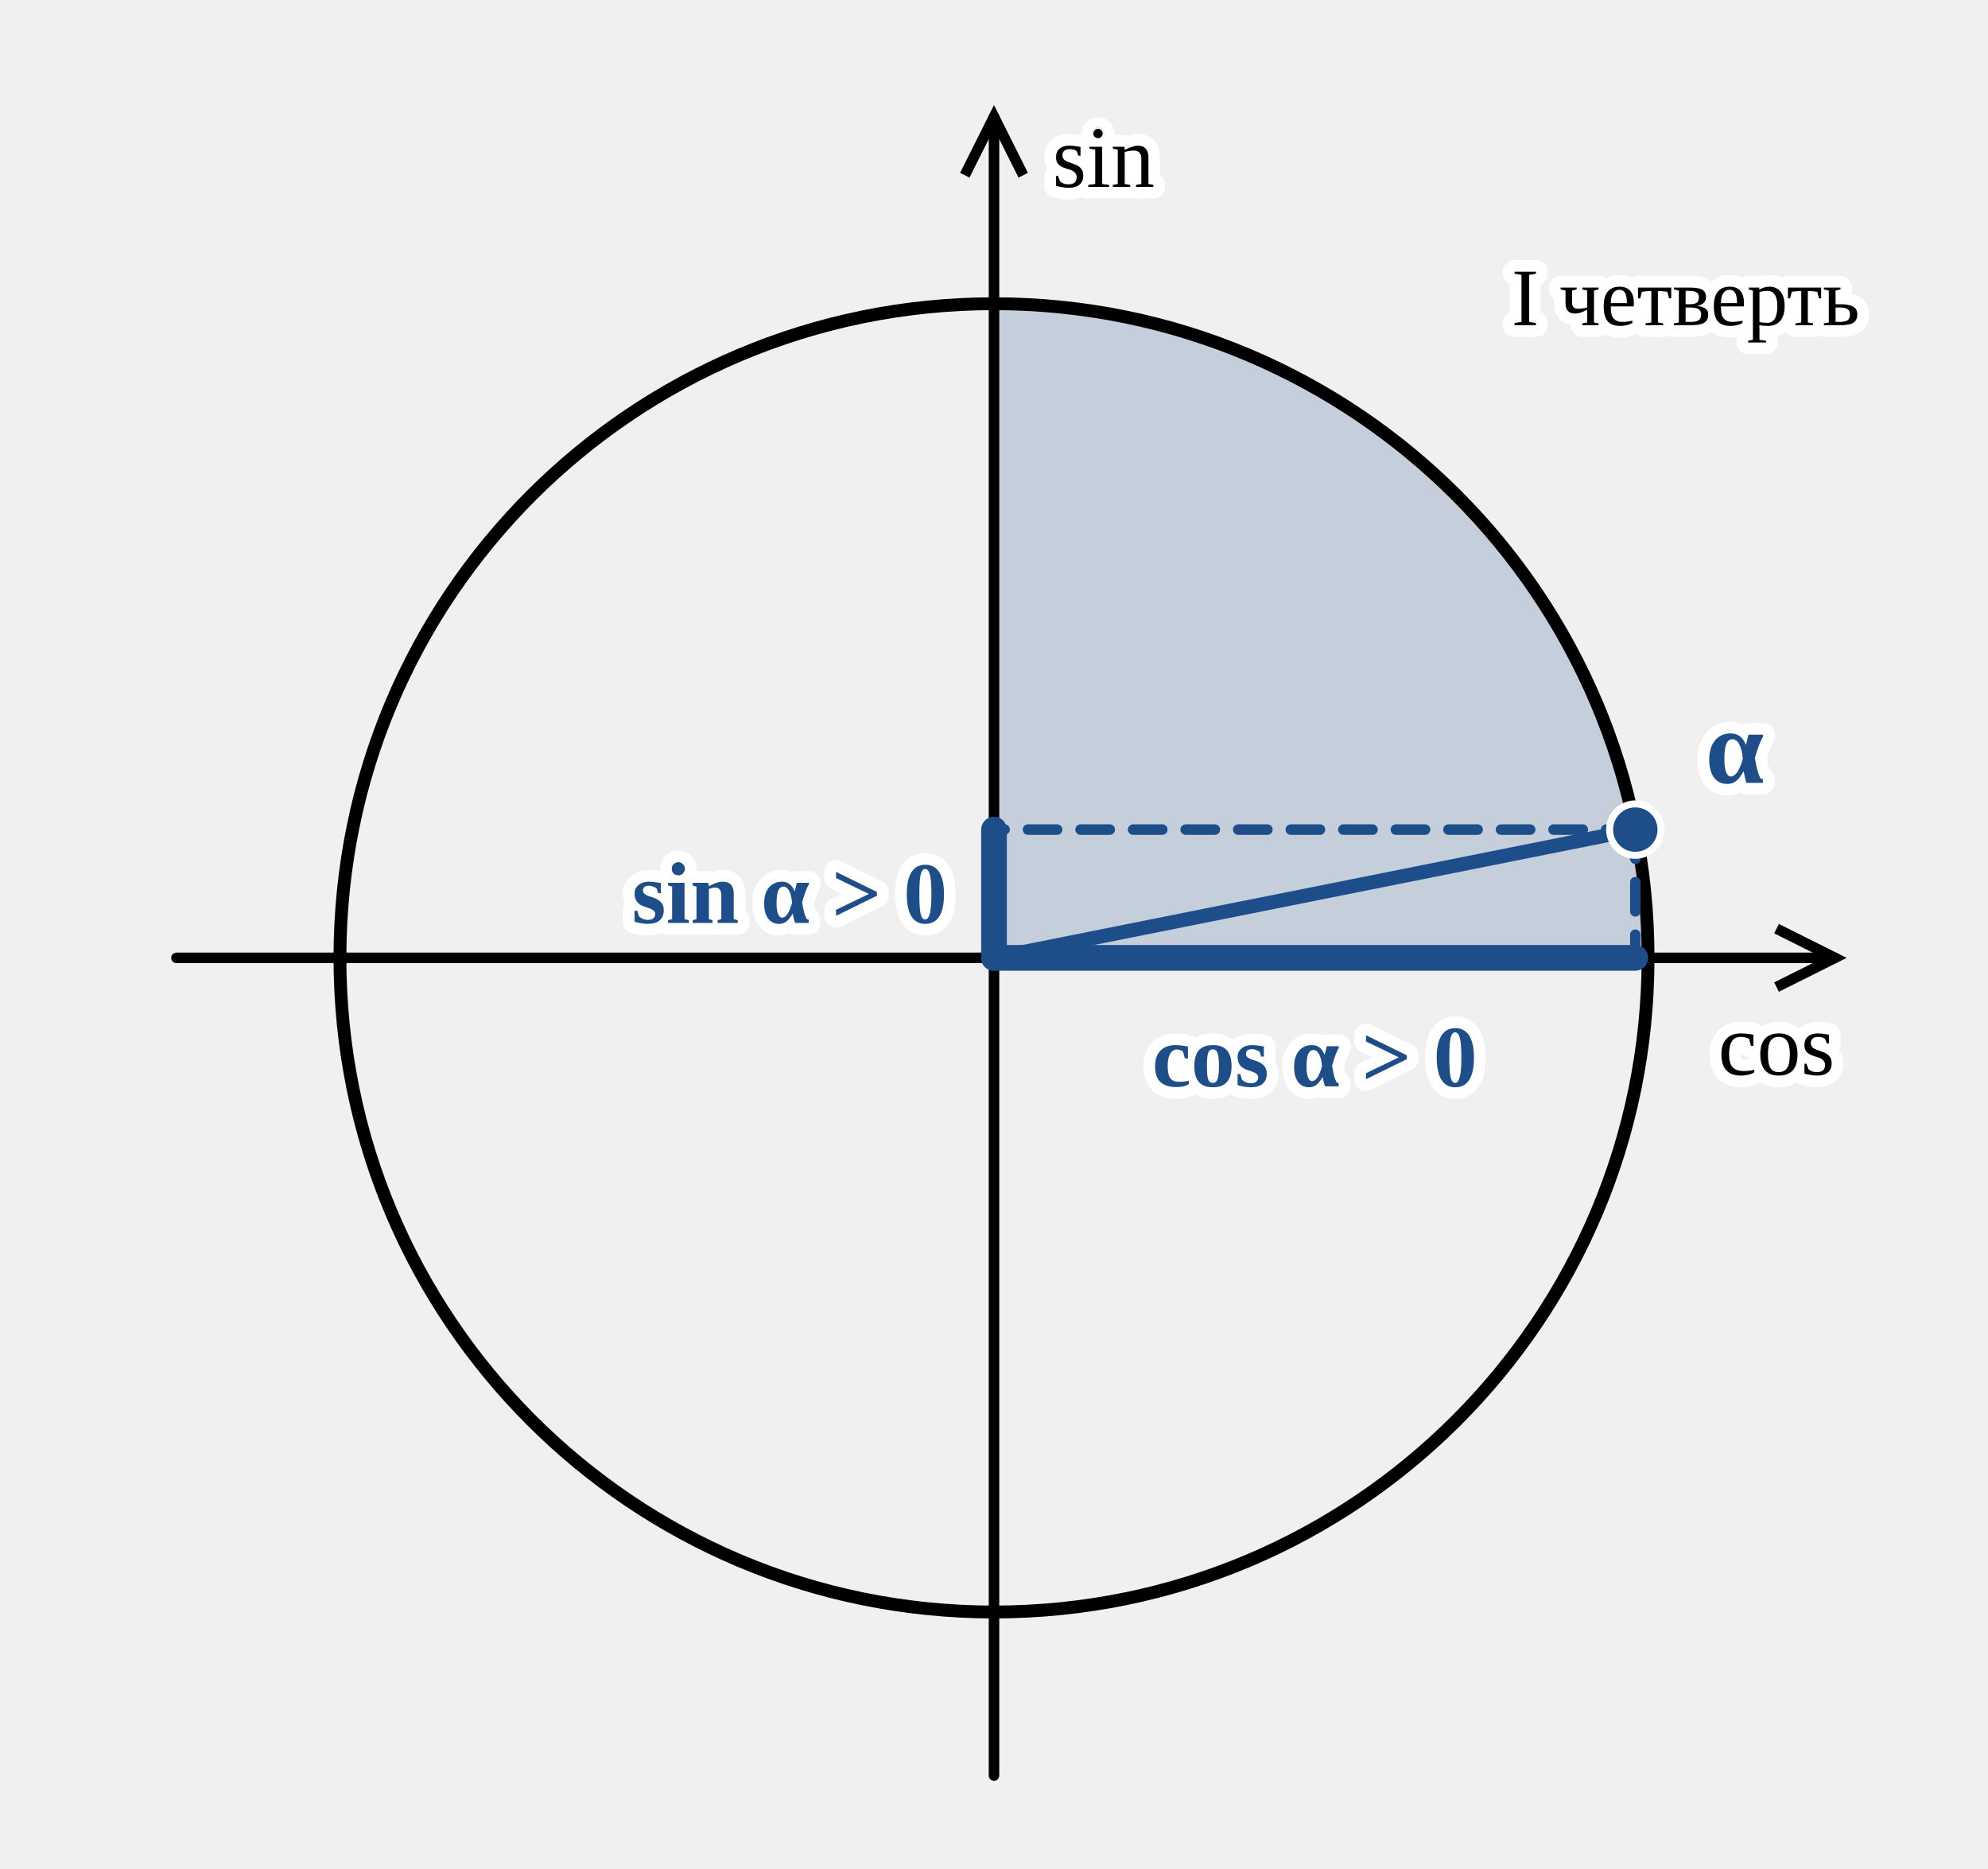
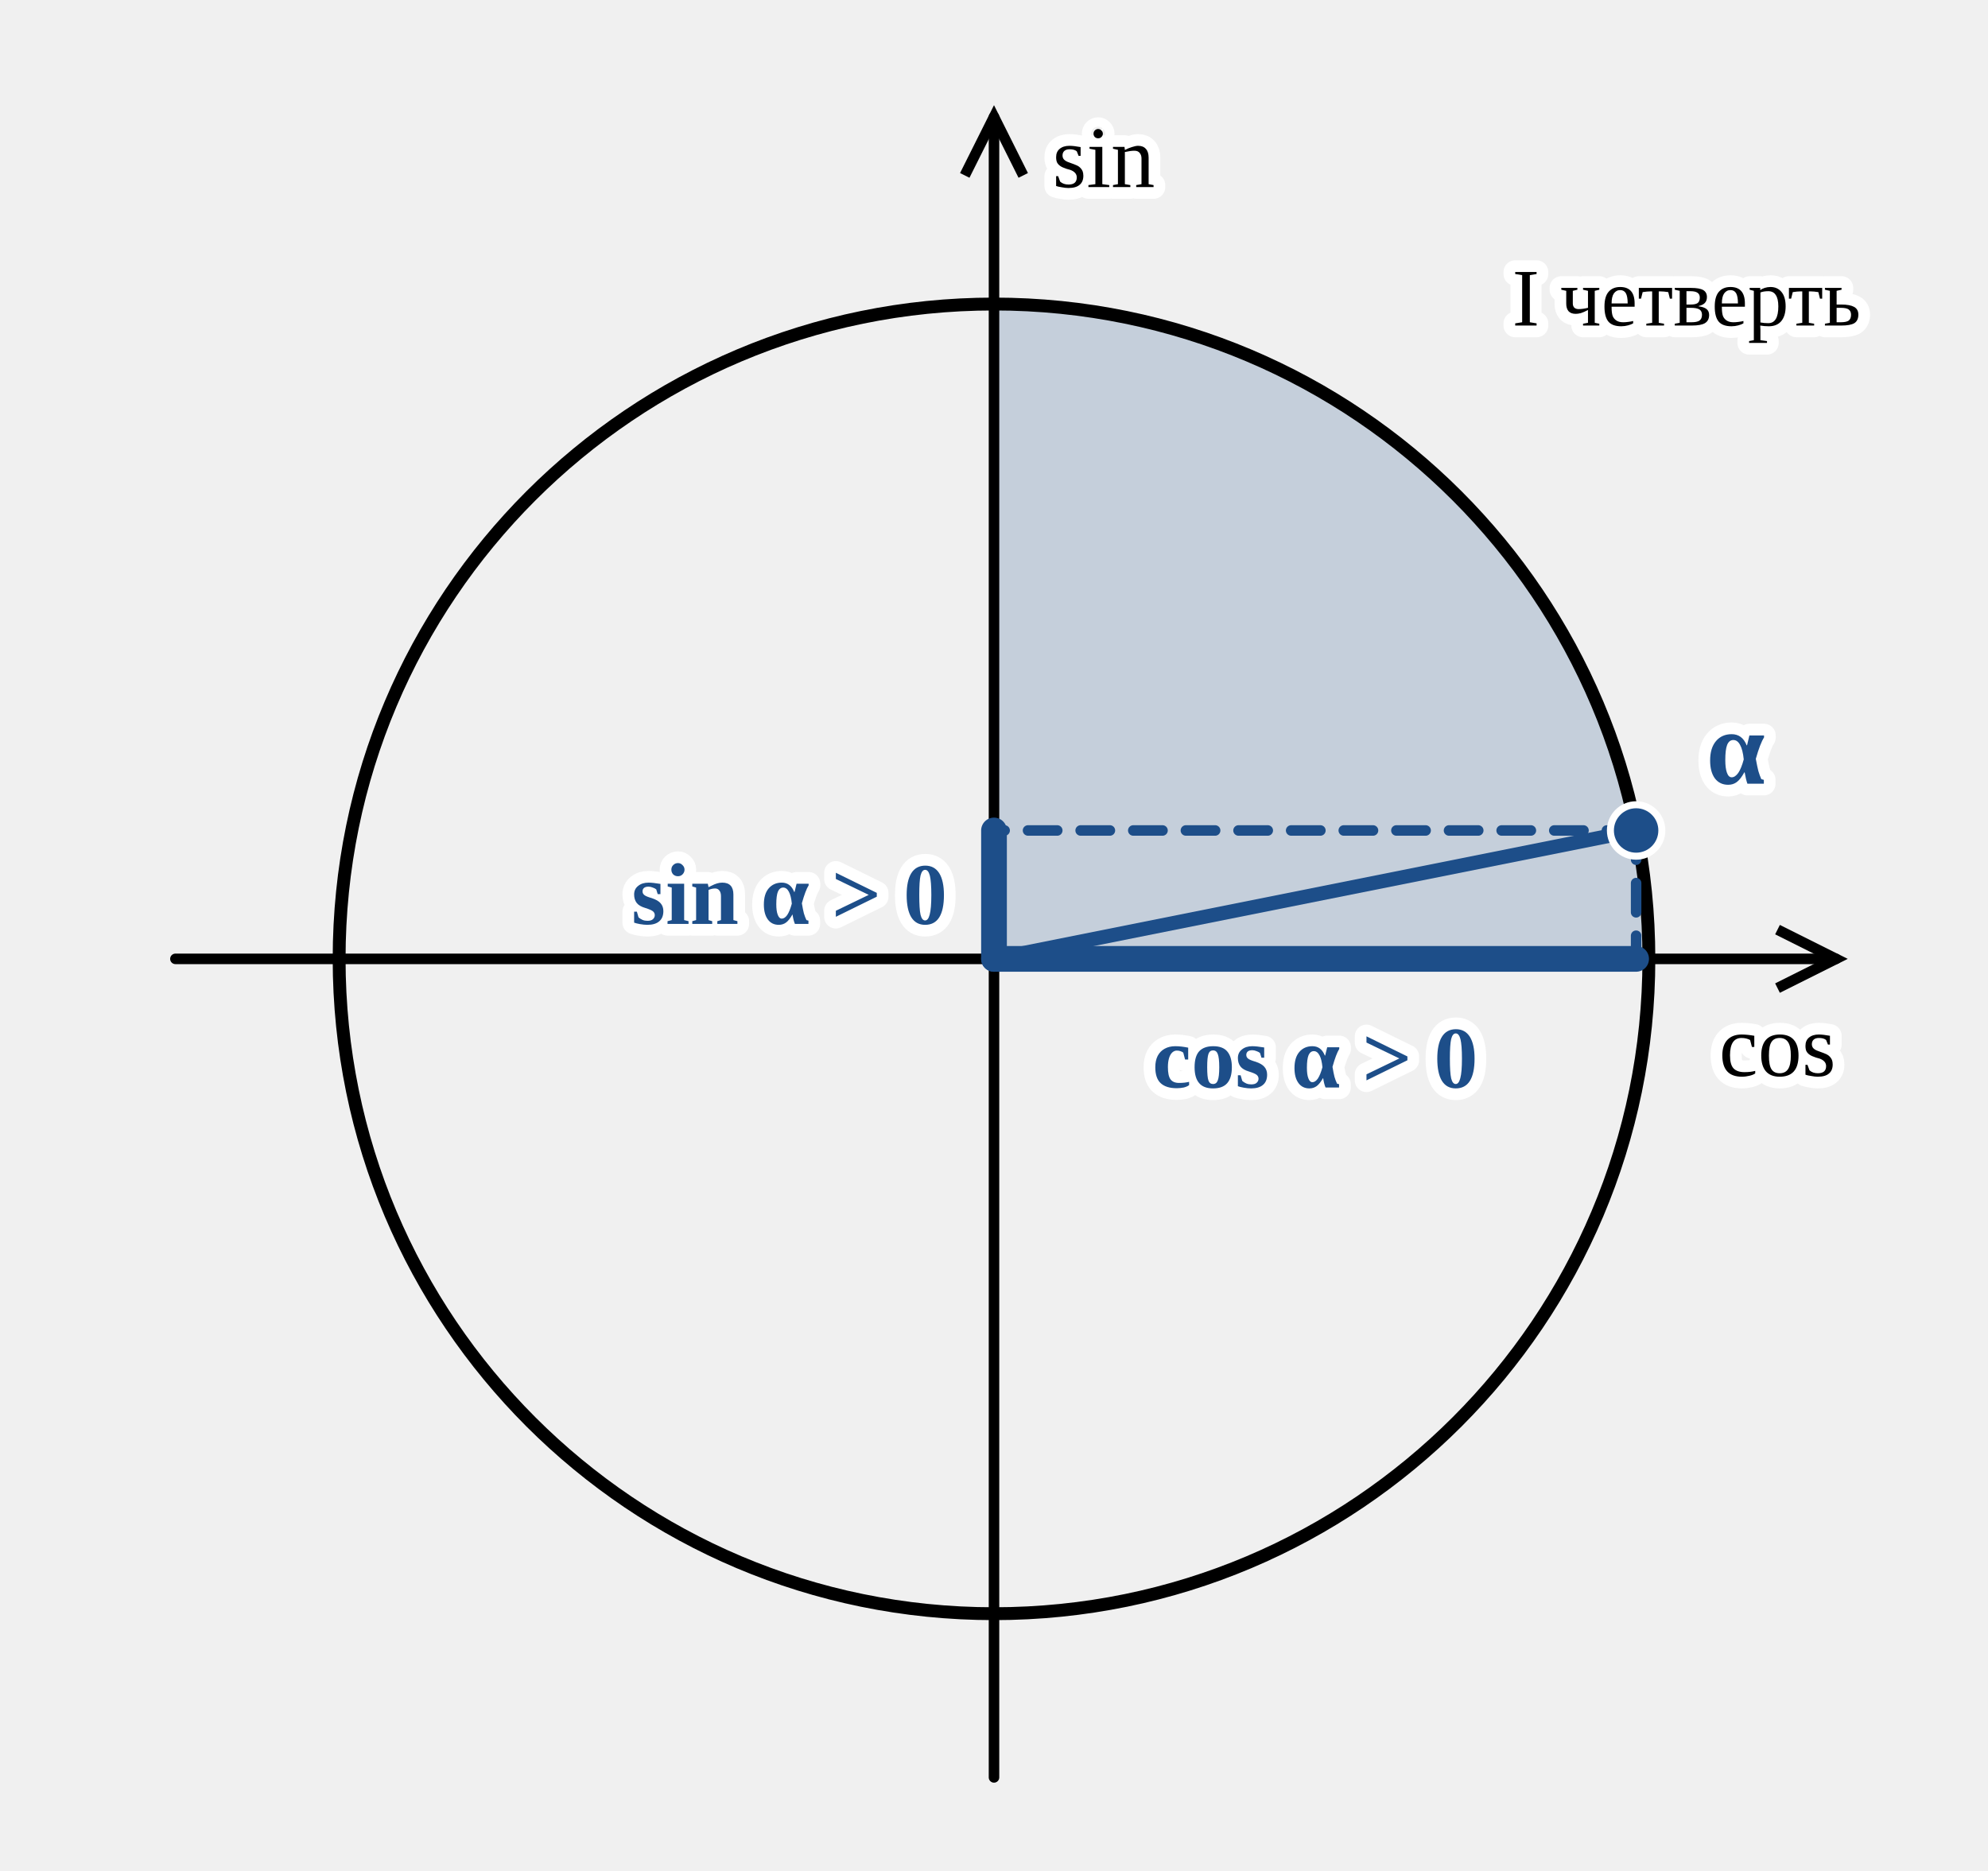
- <svg xmlns="http://www.w3.org/2000/svg" width="250" height="235" viewBox="0 0 170 160">
+ <svg xmlns="http://www.w3.org/2000/svg" width="340" height="320" viewBox="0 0 170 160">
  <g id="sol-overlay">
    <polygon points="85.00,82.00 141.00,82.00 140.92,79.07 140.69,76.15 140.31,73.24 139.78,70.36 139.09,67.51 138.26,64.70 137.28,61.93 136.16,59.22 134.90,56.58 133.50,54.00 131.97,51.50 130.30,49.08 128.52,46.76 126.62,44.53 124.60,42.40 122.47,40.38 120.24,38.48 117.92,36.70 115.50,35.03 113.00,33.50 110.42,32.10 107.78,30.84 105.07,29.72 102.30,28.74 99.49,27.91 96.64,27.22 93.76,26.69 90.85,26.31 87.93,26.08 85.00,26.00" fill="#1d4e89" fill-opacity="0.2" stroke="none" />
    <circle cx="85.00" cy="82.00" r="56" fill="#1d4e89" fill-opacity="0.0" stroke="#000000" stroke-width="1.1" />
    <line x1="15.00" y1="82.00" x2="157.00" y2="82.00" stroke="#000000" stroke-width="0.9" stroke-linecap="round" />
    <line x1="85.00" y1="152.00" x2="85.00" y2="10.00" stroke="#000000" stroke-width="0.9" stroke-linecap="round" />
    <path d="M 152 79.5 L 157 82 L 152 84.5" fill="none" stroke="#000000" stroke-width="0.9" />
    <path d="M 82.5 15 L 85 10 L 87.5 15" fill="none" stroke="#000000" stroke-width="0.9" />
    <text x="157.00" y="92.00" font-family="Times New Roman, Times, serif" font-size="7.5" font-weight="normal" text-anchor="end" fill="#000000" stroke="#ffffff" stroke-width="2" stroke-linejoin="round" paint-order="stroke">cos</text>
    <text x="90.00" y="16.00" font-family="Times New Roman, Times, serif" font-size="7.5" font-weight="normal" text-anchor="start" fill="#000000" stroke="#ffffff" stroke-width="2" stroke-linejoin="round" paint-order="stroke">sin</text>
    <line x1="85.00" y1="82.00" x2="139.91" y2="71.02" stroke="#1d4e89" stroke-width="1.2" stroke-linecap="round" />
    <line x1="139.91" y1="71.02" x2="139.91" y2="82.00" stroke="#1d4e89" stroke-width="0.9" stroke-linecap="round" stroke-dasharray="2.5 2" />
    <line x1="139.91" y1="71.02" x2="85.00" y2="71.02" stroke="#1d4e89" stroke-width="0.9" stroke-linecap="round" stroke-dasharray="2.5 2" />
    <line x1="85.00" y1="82.00" x2="139.91" y2="82.00" stroke="#1d4e89" stroke-width="2.2" stroke-linecap="round" />
    <line x1="85.00" y1="82.00" x2="85.00" y2="71.02" stroke="#1d4e89" stroke-width="2.2" stroke-linecap="round" />
    <circle cx="139.91" cy="71.02" r="2.2" fill="#1d4e89" stroke="#ffffff" stroke-width="0.6" />
    <text x="112.46" y="93.00" font-family="Times New Roman, Times, serif" font-size="7.5" font-weight="bold" text-anchor="middle" fill="#1d4e89" stroke="#ffffff" stroke-width="2" stroke-linejoin="round" paint-order="stroke">cos α &gt; 0</text>
    <text x="81.00" y="79.01" font-family="Times New Roman, Times, serif" font-size="7.5" font-weight="bold" text-anchor="end" fill="#1d4e89" stroke="#ffffff" stroke-width="2" stroke-linejoin="round" paint-order="stroke">sin α &gt; 0</text>
    <text x="145.91" y="67.02" font-family="Times New Roman, Times, serif" font-size="9" font-weight="bold" text-anchor="start" fill="#1d4e89" stroke="#ffffff" stroke-width="2" stroke-linejoin="round" paint-order="stroke">α</text>
    <text x="129.32" y="27.84" font-family="Times New Roman, Times, serif" font-size="7" font-weight="normal" text-anchor="start" fill="#000000" stroke="#ffffff" stroke-width="2" stroke-linejoin="round" paint-order="stroke">I четверть</text>
  </g>
</svg>
